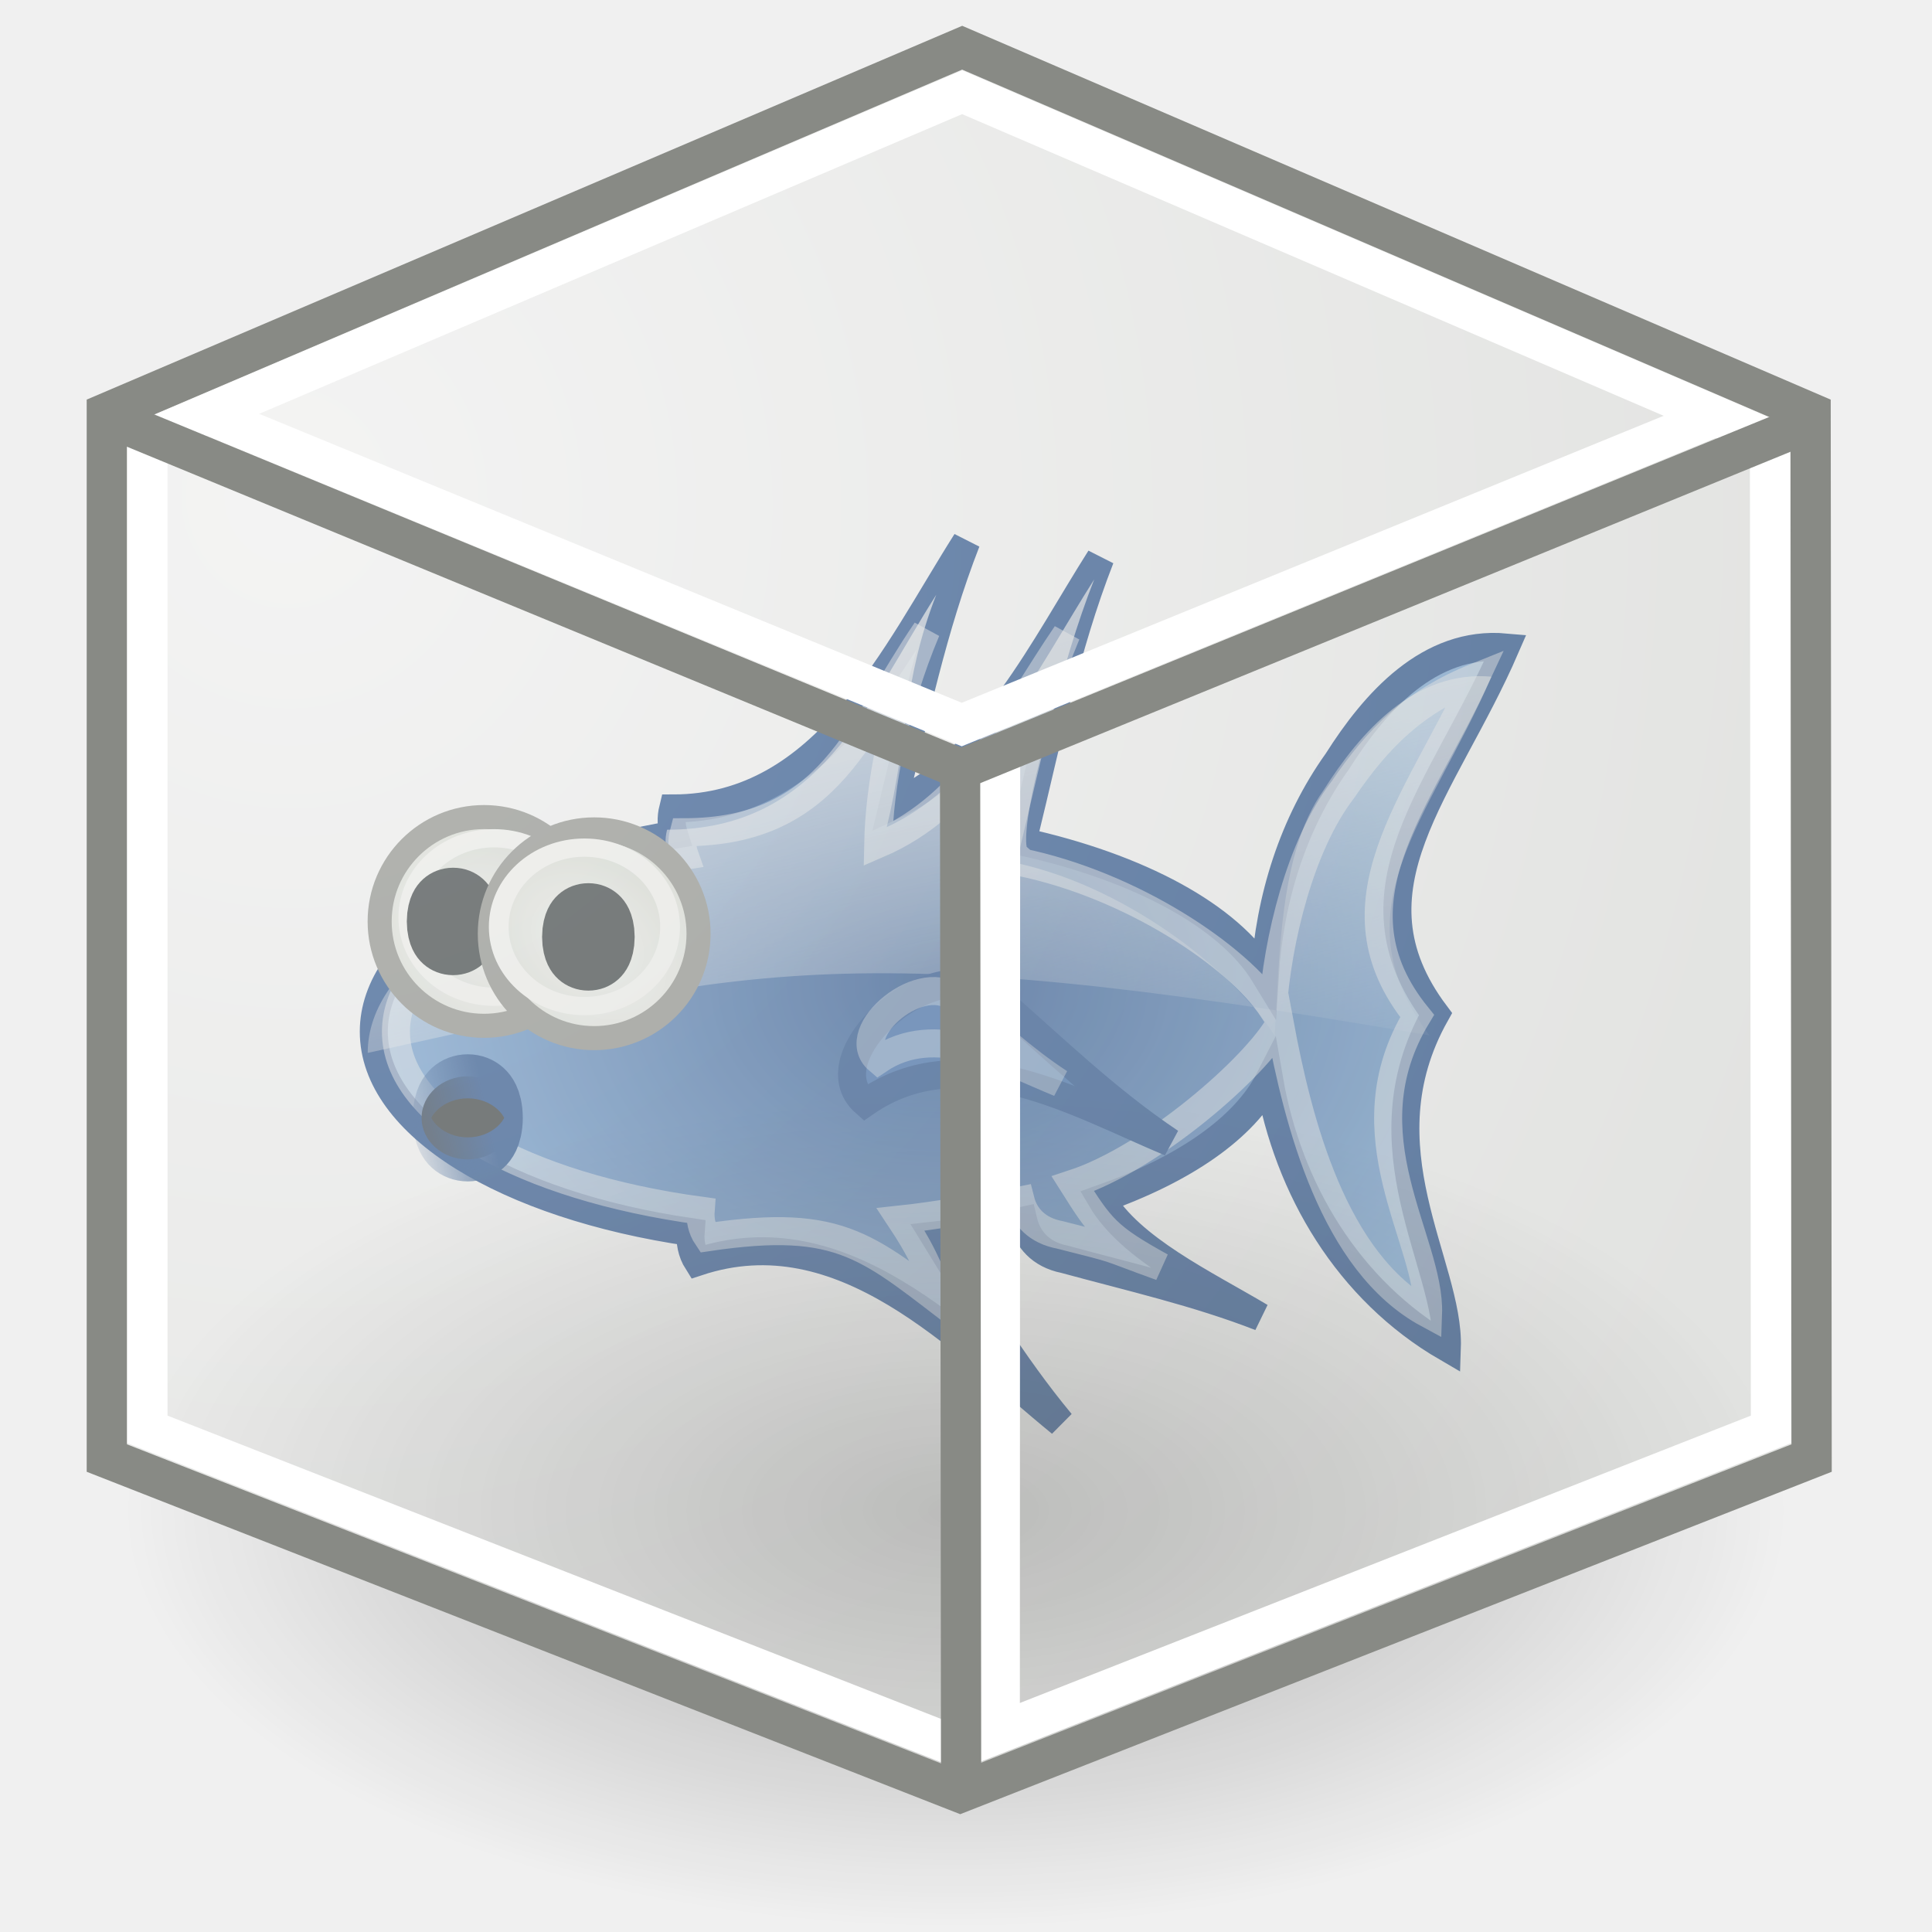
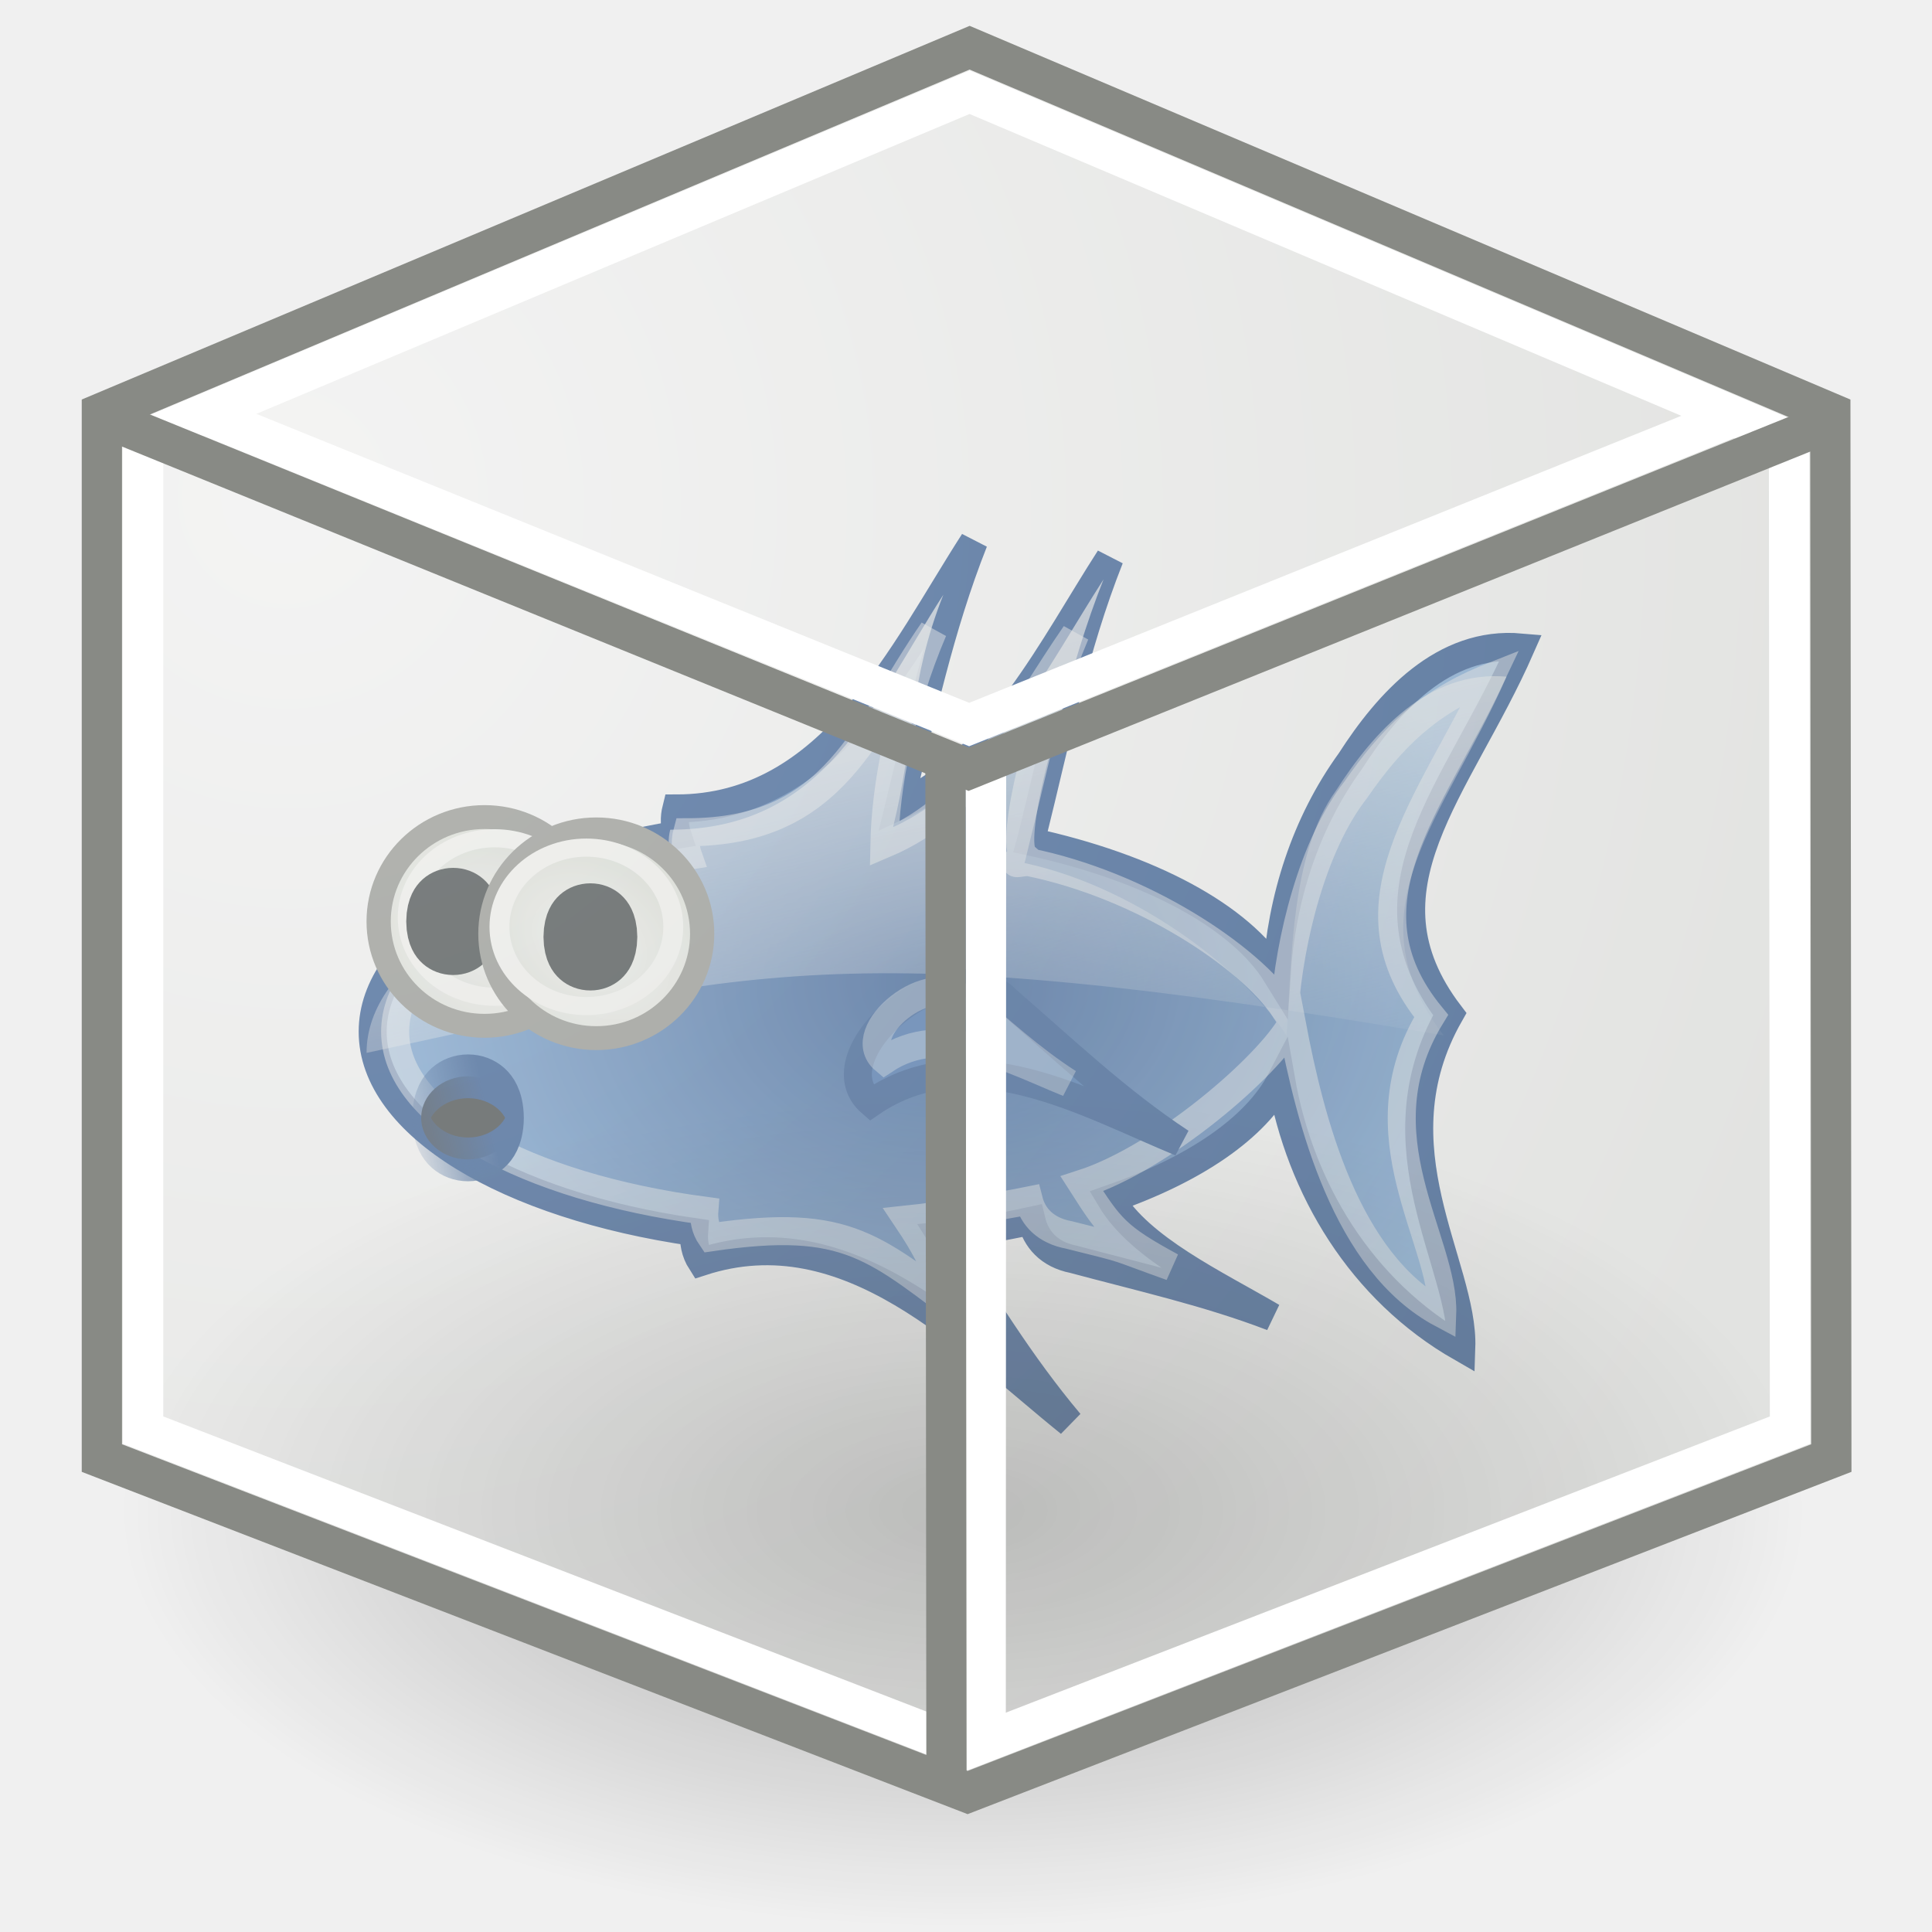
<svg xmlns="http://www.w3.org/2000/svg" xmlns:xlink="http://www.w3.org/1999/xlink" width="48px" height="48px" id="svg11300">
  <defs id="defs3">
    <linearGradient id="linearGradient3153">
      <stop style="stop-color:#f9f9f8;stop-opacity:0.392;" offset="0" id="stop3155" />
      <stop style="stop-color:#cdcfca;stop-opacity:0.392;" offset="1" id="stop3157" />
    </linearGradient>
    <linearGradient id="linearGradient6482">
      <stop style="stop-color:#000000;stop-opacity:1;" offset="0" id="stop6484" />
      <stop style="stop-color:#000000;stop-opacity:0;" offset="1" id="stop6486" />
    </linearGradient>
    <radialGradient xlink:href="#linearGradient6482" id="radialGradient6488" cx="13.03" cy="-7.007" fx="13.03" fy="-7.007" r="18.143" gradientTransform="matrix(1,0,0,0.3954545,0,-4.236042)" gradientUnits="userSpaceOnUse" />
-     <radialGradient xlink:href="#linearGradient3153" id="radialGradient3159" cx="8.042" cy="13.534" fx="8.042" fy="13.534" r="19.677" gradientTransform="matrix(0.2937957,2.05881,-1.95372,0.2786465,31.20826,-7.955566)" gradientUnits="userSpaceOnUse" />
+     <radialGradient xlink:href="#linearGradient3153" id="radialGradient3159" cx="8.042" cy="13.534" fx="8.042" fy="13.534" r="19.677" gradientTransform="matrix(0.2980508,2.05881,-1.982016,0.2786465,31.49862,-7.955566)" gradientUnits="userSpaceOnUse" />
    <linearGradient gradientUnits="userSpaceOnUse" y2="15.72" x2="-57.929" y1="13.032" x1="-52.961" id="linearGradient4761" xlink:href="#linearGradient4755" />
    <linearGradient id="linearGradient3657">
      <stop id="stop3659" offset="0" style="stop-color:#eeeeec;stop-opacity:1;" />
      <stop id="stop3661" offset="1" style="stop-color:#d3d7cf;stop-opacity:1" />
    </linearGradient>
    <linearGradient id="linearGradient4731">
      <stop id="stop4733" offset="0" style="stop-color:#204a87;stop-opacity:1" />
      <stop id="stop4735" offset="1" style="stop-color:#729fcf;stop-opacity:1" />
    </linearGradient>
    <linearGradient id="linearGradient4741">
      <stop id="stop4743" offset="0" style="stop-color:#eeeeec;stop-opacity:1;" />
      <stop id="stop4745" offset="1" style="stop-color:#eeeeec;stop-opacity:0;" />
    </linearGradient>
    <linearGradient id="linearGradient4755">
      <stop id="stop4757" offset="0" style="stop-color:#204a87;stop-opacity:1;" />
      <stop id="stop4759" offset="1" style="stop-color:#204a87;stop-opacity:0;" />
    </linearGradient>
-     <linearGradient xlink:href="#linearGradient4741" id="linearGradient2807" gradientUnits="userSpaceOnUse" gradientTransform="matrix(0.6958614,0,0,0.6958614,-7.025726,2.826234)" x1="32.857" y1="12" x2="38.857" y2="39.429" />
-     <radialGradient xlink:href="#linearGradient4731" id="radialGradient2810" gradientUnits="userSpaceOnUse" gradientTransform="matrix(0.6958614,0,0,0.5456603,7.090319,11.28117)" cx="23.359" cy="24.047" fx="23.359" fy="24.047" r="20.703" />
+     <linearGradient xlink:href="#linearGradient4741" id="linearGradient2807" gradientUnits="userSpaceOnUse" gradientTransform="matrix(0.7059395,0,0,0.6958614,-7.28911,2.826234)" x1="32.857" y1="12" x2="38.857" y2="39.429" />
+     <radialGradient xlink:href="#linearGradient4731" id="radialGradient2810" gradientUnits="userSpaceOnUse" gradientTransform="matrix(0.7059395,0,0,0.5456603,7.031377,11.28117)" cx="23.359" cy="24.047" fx="23.359" fy="24.047" r="20.703" />
    <radialGradient xlink:href="#linearGradient3657" id="radialGradient2812" gradientUnits="userSpaceOnUse" gradientTransform="matrix(0.9672135,0.8360656,-0.6539535,0.7565347,-4.280705,17.31065)" cx="-22.286" cy="-5.429" fx="-22.286" fy="-5.429" r="4.357" />
    <radialGradient xlink:href="#linearGradient3657" id="radialGradient2814" gradientUnits="userSpaceOnUse" gradientTransform="matrix(0.9672135,0.8360656,-0.6539535,0.7565347,-4.280705,17.31065)" cx="-22.286" cy="-5.429" fx="-22.286" fy="-5.429" r="4.357" />
    <radialGradient xlink:href="#linearGradient3657" id="radialGradient2816" gradientUnits="userSpaceOnUse" gradientTransform="matrix(0.9672135,0.8360656,-0.6539535,0.7565347,-4.280705,17.31065)" cx="-22.286" cy="-5.429" fx="-22.286" fy="-5.429" r="4.357" />
    <radialGradient xlink:href="#linearGradient3657" id="radialGradient2818" gradientUnits="userSpaceOnUse" gradientTransform="matrix(0.9672135,0.8360656,-0.6539535,0.7565347,-4.280705,17.31065)" cx="-22.286" cy="-5.429" fx="-22.286" fy="-5.429" r="4.357" />
  </defs>
  <g id="layer1">
-     <path style="fill:url(#radialGradient2810);fill-opacity:1;stroke:#204a87;stroke-width:0.696;stroke-miterlimit:4;stroke-dasharray:none;stroke-opacity:1" d="M 24.008,13.454 C 22.259,16.209 20.522,20.084 16.724,20.086 C 16.664,20.329 16.68,20.536 16.745,20.738 C 12.398,21.464 9.287,23.371 9.287,25.631 C 9.287,27.965 12.593,29.944 17.159,30.611 C 17.141,30.852 17.181,31.11 17.333,31.35 C 20.938,30.156 23.829,33.288 26.357,35.352 C 25.142,33.887 24.184,32.291 23.204,30.698 C 23.977,30.611 24.72,30.485 25.422,30.328 C 25.527,30.779 25.847,31.166 26.444,31.285 C 28.104,31.737 29.738,32.107 31.315,32.72 C 29.919,31.89 28.084,31.025 27.357,29.785 C 29.411,29.062 30.92,28.024 31.532,26.827 C 32.003,29.542 33.493,32.055 35.947,33.481 C 36.017,31.427 33.8,28.52 35.664,25.196 C 33.327,22.083 35.869,19.63 37.404,16.085 C 35.504,15.914 34.149,17.459 33.229,18.912 C 32.126,20.456 31.544,22.321 31.424,24.218 C 30.536,22.761 28.307,21.553 25.4,20.912 C 25.415,20.854 25.434,20.8 25.444,20.738 C 26.018,18.407 26.456,16.119 27.336,13.867 C 25.952,16.046 24.58,18.911 22.182,20.021 C 22.721,17.795 23.167,15.608 24.008,13.454 z " id="path2684" />
-     <path style="fill:url(#linearGradient2807);fill-opacity:1;stroke:#4e9a06;stroke-width:0.696;stroke-miterlimit:4;stroke-dasharray:none;stroke-opacity:0" d="M 23.261,14.777 C 21.512,17.532 20.371,20.612 16.573,20.614 C 16.513,20.857 16.529,21.064 16.595,21.267 C 12.247,21.992 9.136,23.899 9.136,26.159 C 18.575,24.107 20.721,23.178 35.513,25.724 C 33.176,22.611 35.519,20.357 37.054,16.812 C 35.155,16.641 33.8,18.186 32.879,19.639 C 31.777,21.183 31.791,23.843 31.671,25.74 C 30.783,24.283 28.156,22.081 25.25,21.441 C 25.265,21.382 25.284,21.328 25.293,21.267 C 25.867,18.935 26.306,16.648 27.185,14.395 C 25.801,16.574 24.43,19.439 22.031,20.549 C 22.57,18.323 22.42,16.932 23.261,14.777 z " id="path4719" />
-     <path style="opacity:0.466;fill:#eeeeec;fill-opacity:0;stroke:#eeeeec;stroke-width:0.696;stroke-miterlimit:4;stroke-dasharray:none;stroke-opacity:1" d="M 23.013,15.665 C 21.33,18.127 20.643,20.675 16.99,20.677 C 16.932,20.893 16.947,21.079 17.011,21.26 C 12.829,21.907 9.837,23.612 9.837,25.631 C 9.837,27.715 13.017,29.483 17.408,30.079 C 17.392,30.295 17.429,30.525 17.575,30.74 C 20.973,30.235 21.575,30.995 24.006,32.838 C 22.837,31.53 23.322,31.721 22.379,30.298 C 23.123,30.22 24.681,29.967 25.356,29.827 C 25.458,30.23 25.765,30.575 26.339,30.682 C 27.936,31.086 27.328,30.924 28.845,31.472 C 27.503,30.73 27.354,30.52 26.655,29.412 C 28.631,28.766 31.207,26.503 31.796,25.434 C 32.249,27.859 33.119,31.369 35.48,32.644 C 35.547,30.809 33.414,28.211 35.208,25.242 C 32.96,22.461 35.194,19.988 36.67,16.821 C 35.124,17.441 34.243,18.33 33.357,19.628 C 32.297,21.007 31.737,23.376 31.621,25.071 C 30.767,23.769 28.131,21.987 25.335,21.415 C 25.069,21.433 24.876,21.526 25.237,21.26 C 24.875,20.934 25.648,17.766 26.494,15.753 C 25.163,17.7 24.125,19.978 21.818,20.97 C 21.845,19.543 22.204,17.59 23.013,15.665 z " id="path4749" />
-     <path style="fill:url(#radialGradient2818);fill-opacity:1;stroke:#888a85;stroke-width:0.889;stroke-miterlimit:4;stroke-dasharray:none;stroke-opacity:1" id="path4693" d="M -18.571 -6.143 A 3.857 3.857 0 1 1  -26.286,-6.143 A 3.857 3.857 0 1 1  -18.571 -6.143 z" transform="matrix(0.6722004,0,0,0.6722004,27.1018,27.02233)" />
-     <path style="fill:url(#radialGradient2816);fill-opacity:1;stroke:#eeeeec;stroke-width:0.889;stroke-miterlimit:4;stroke-dasharray:none;stroke-opacity:1" id="path4763" d="M -18.571 -6.143 A 3.857 3.857 0 1 1  -26.286,-6.143 A 3.857 3.857 0 1 1  -18.571 -6.143 z" transform="matrix(0.5518357,0,0,0.5102382,24.64941,25.92907)" />
-     <path style="fill:#2e3436;fill-opacity:1;stroke:#2e3436;stroke-width:1.244;stroke-miterlimit:4;stroke-dasharray:none;stroke-opacity:1" id="path4699" d="M -50.857 13.714 A 3.143 1.143 0 1 1  -57.143,13.714 A 3.143 1.143 0 1 1  -50.857 13.714 z" transform="matrix(0.305477,0,0,0.7560367,27.75284,12.5246)" />
-     <path style="fill:url(#radialGradient2814);fill-opacity:1;stroke:#888a85;stroke-width:0.889;stroke-miterlimit:4;stroke-dasharray:none;stroke-opacity:1" id="path3655" d="M -18.571 -6.143 A 3.857 3.857 0 1 1  -26.286,-6.143 A 3.857 3.857 0 1 1  -18.571 -6.143 z" transform="matrix(0.6722004,0,0,0.6722004,29.83862,27.32843)" />
-     <path style="fill:url(#radialGradient2812);fill-opacity:1;stroke:#eeeeec;stroke-width:0.889;stroke-miterlimit:4;stroke-dasharray:none;stroke-opacity:1" id="path4765" d="M -18.571 -6.143 A 3.857 3.857 0 1 1  -26.286,-6.143 A 3.857 3.857 0 1 1  -18.571 -6.143 z" transform="matrix(0.5518357,0,0,0.5102382,26.89617,26.16142)" />
-     <path style="fill:#2e3436;fill-opacity:1;stroke:#2e3436;stroke-width:1.244;stroke-miterlimit:4;stroke-dasharray:none;stroke-opacity:1" id="path4697" d="M -50.857 13.714 A 3.143 1.143 0 1 1  -57.143,13.714 A 3.143 1.143 0 1 1  -50.857 13.714 z" transform="matrix(0.305477,0,0,0.7560367,31.11384,12.90871)" />
-     <path style="fill:#3465a4;fill-opacity:1;stroke:#204a87;stroke-width:0.696;stroke-miterlimit:4;stroke-dasharray:none;stroke-opacity:1" d="M 29.076,28.384 C 26.743,27.407 23.911,25.718 21.494,27.399 C 20.13,26.203 23.407,23.366 24.823,24.852 C 26.221,26.08 27.519,27.341 29.076,28.384 z " id="path4683" />
-     <path style="opacity:0.35;fill:#3465a4;fill-opacity:1;stroke:#eeeeec;stroke-width:0.696;stroke-miterlimit:4;stroke-dasharray:none;stroke-opacity:1" d="M 26.322,26.904 C 24.937,26.339 23.256,25.364 21.821,26.335 C 21.012,25.645 22.957,24.007 23.797,24.865 C 24.627,25.574 25.398,26.301 26.322,26.904 z " id="path4753" />
-     <path style="fill:#2e3436;fill-opacity:1;stroke:url(#linearGradient4761);stroke-width:1.212;stroke-miterlimit:4;stroke-dasharray:none;stroke-opacity:1" id="path4691" d="M -50.857 13.714 A 3.143 1.143 0 1 1  -57.143,13.714 A 3.143 1.143 0 1 1  -50.857 13.714 z" transform="matrix(0.3648401,0,0,0.9029566,31.32259,15.38956)" />
-     <path style="opacity:0.3;fill:url(#radialGradient6488);fill-opacity:1;fill-rule:evenodd;stroke:none;stroke-width:1;stroke-linecap:round;stroke-linejoin:round;stroke-miterlimit:4;stroke-dasharray:none;stroke-dashoffset:0;stroke-opacity:1" id="path5511" d="M 31.173 -7.007 A 18.143 7.175 0 1 1  -5.113,-7.007 A 18.143 7.175 0 1 1  31.173 -7.007 z" transform="matrix(1.139425,0,0,1.445501,8.901257,47.65406)" />
-     <path style="fill:url(#radialGradient3159);fill-opacity:1;fill-rule:evenodd;stroke:#888a85;stroke-width:1;stroke-linecap:butt;stroke-linejoin:miter;stroke-miterlimit:4;stroke-dasharray:none;stroke-dashoffset:0;stroke-opacity:1" d="M 23.905,1.185 L 2.654,10.258 L 2.654,36.225 L 23.856,44.536 L 45.009,36.225 L 44.984,10.258 L 23.905,1.185 z " id="rect2370" />
-     <path style="fill:none;fill-opacity:1;fill-rule:evenodd;stroke:#ffffff;stroke-width:1.271;stroke-linecap:butt;stroke-linejoin:miter;stroke-miterlimit:4;stroke-dasharray:none;stroke-dashoffset:0;stroke-opacity:1" id="path8463" d="M 128.531,-61.562 L 102.812,-50.594 L 102.812,-19.344 L 128.469,-9.281 L 154.062,-19.344 L 154.031,-50.594 L 128.531,-61.562 z " transform="matrix(0.7870843,0,0,0.7868689,-77.25995,50.73286)" />
-     <path id="path17284" d="M 5.142,10.289 L 23.895,18.001 L 42.482,10.401" style="fill:none;fill-rule:evenodd;stroke:#ffffff;stroke-width:1;stroke-linecap:butt;stroke-linejoin:miter;stroke-miterlimit:4;stroke-dasharray:none;stroke-opacity:1" />
-     <path id="path18255" d="M 24.846,18.999 L 24.838,43.122" style="fill:none;fill-rule:evenodd;stroke:#ffffff;stroke-width:1;stroke-linecap:butt;stroke-linejoin:miter;stroke-miterlimit:4;stroke-dasharray:none;stroke-opacity:1" />
-     <path style="fill:none;fill-rule:evenodd;stroke:#888a85;stroke-width:1;stroke-linecap:butt;stroke-linejoin:miter;stroke-miterlimit:4;stroke-dasharray:none;stroke-opacity:1" d="M 3.087,10.53 L 23.88,19.111 L 44.828,10.543" id="path8465" />
-     <path style="fill:none;fill-rule:evenodd;stroke:#888a85;stroke-width:1;stroke-linecap:butt;stroke-linejoin:miter;stroke-miterlimit:4;stroke-dasharray:none;stroke-opacity:1" d="M 23.853,18.845 L 23.878,44.168" id="path9436" />
+     <path style="fill:url(#radialGradient2810);fill-opacity:1;stroke:#204a87;stroke-width:0.696;stroke-miterlimit:4;stroke-dasharray:none;stroke-opacity:1" d="M 24.195,13.454 C 22.42,16.209 20.657,20.084 16.804,20.086 C 16.743,20.329 16.759,20.536 16.826,20.738 C 12.416,21.464 9.259,23.371 9.259,25.631 C 9.259,27.965 12.614,29.944 17.245,30.611 C 17.228,30.852 17.268,31.11 17.422,31.35 C 21.079,30.156 24.012,33.288 26.577,35.352 C 25.344,33.887 24.373,32.291 23.378,30.698 C 24.163,30.611 24.916,30.485 25.628,30.328 C 25.735,30.779 26.059,31.166 26.665,31.285 C 28.349,31.737 30.007,32.107 31.607,32.72 C 30.191,31.89 28.329,31.025 27.592,29.785 C 29.675,29.062 31.206,28.024 31.828,26.827 C 32.305,29.542 33.816,32.055 36.306,33.481 C 36.377,31.427 34.127,28.52 36.019,25.196 C 33.648,22.083 36.227,19.63 37.784,16.085 C 35.857,15.914 34.482,17.459 33.548,18.912 C 32.43,20.456 31.839,22.321 31.717,24.218 C 30.817,22.761 28.555,21.553 25.606,20.912 C 25.622,20.854 25.641,20.8 25.651,20.738 C 26.233,18.407 26.678,16.119 27.57,13.867 C 26.166,16.046 24.775,18.911 22.341,20.021 C 22.888,17.795 23.341,15.608 24.195,13.454 z" id="path2684" />
+     <path style="fill:url(#linearGradient2807);fill-opacity:1;stroke:#4e9a06;stroke-width:0.696;stroke-miterlimit:4;stroke-dasharray:none;stroke-opacity:0" d="M 23.437,14.777 C 21.662,17.532 20.504,20.612 16.651,20.614 C 16.591,20.857 16.607,21.064 16.673,21.267 C 12.263,21.992 9.107,23.899 9.107,26.159 C 18.683,24.107 20.859,23.178 35.866,25.724 C 33.495,22.611 35.872,20.357 37.429,16.812 C 35.502,16.641 34.128,18.186 33.194,19.639 C 32.075,21.183 32.09,23.843 31.968,25.74 C 31.067,24.283 28.402,22.081 25.454,21.441 C 25.469,21.382 25.488,21.328 25.498,21.267 C 26.08,18.935 26.525,16.648 27.417,14.395 C 26.013,16.574 24.622,19.439 22.189,20.549 C 22.736,18.323 22.583,16.932 23.437,14.777 z" id="path4719" />
+     <path style="opacity:0.466;fill:#eeeeec;fill-opacity:0;stroke:#eeeeec;stroke-width:0.696;stroke-miterlimit:4;stroke-dasharray:none;stroke-opacity:1" d="M 23.184,15.665 C 21.478,18.127 20.78,20.675 17.074,20.677 C 17.016,20.893 17.031,21.079 17.095,21.26 C 12.853,21.907 9.817,23.612 9.817,25.631 C 9.817,27.715 13.044,29.483 17.499,30.079 C 17.482,30.295 17.52,30.525 17.668,30.74 C 21.115,30.235 21.726,30.995 24.192,32.838 C 23.006,31.53 23.498,31.721 22.542,30.298 C 23.296,30.22 24.877,29.967 25.562,29.827 C 25.665,30.23 25.976,30.575 26.559,30.682 C 28.179,31.086 27.562,30.924 29.101,31.472 C 27.739,30.73 27.588,30.52 26.88,29.412 C 28.884,28.766 31.497,26.503 32.095,25.434 C 32.554,27.859 33.437,31.369 35.832,32.644 C 35.9,30.809 33.736,28.211 35.556,25.242 C 33.276,22.461 35.542,19.988 37.039,16.821 C 35.471,17.441 34.577,18.33 33.679,19.628 C 32.603,21.007 32.035,23.376 31.917,25.071 C 31.051,23.769 28.377,21.987 25.541,21.415 C 25.27,21.433 25.075,21.526 25.44,21.26 C 25.073,20.934 25.858,17.766 26.716,15.753 C 25.366,17.7 24.313,19.978 21.972,20.97 C 21.999,19.543 22.364,17.59 23.184,15.665 z" id="path4749" />
+     <path style="fill:url(#radialGradient2818);fill-opacity:1;stroke:#888a85;stroke-width:0.883;stroke-miterlimit:4;stroke-dasharray:none;stroke-opacity:1" id="path4693" d="M -18.571,-6.143 A 3.857,3.857 0 1 1 -26.286,-6.143 A 3.857,3.857 0 1 1 -18.571,-6.143 z" transform="matrix(0.6819358,0,0,0.6722004,27.33269,27.02233)" />
+     <path style="fill:url(#radialGradient2816);fill-opacity:1;stroke:#eeeeec;stroke-width:0.883;stroke-miterlimit:4;stroke-dasharray:none;stroke-opacity:1" id="path4763" d="M -18.571,-6.143 A 3.857,3.857 0 1 1 -26.286,-6.143 A 3.857,3.857 0 1 1 -18.571,-6.143 z" transform="matrix(0.5598279,0,0,0.5102382,24.84478,25.92907)" />
+     <path style="fill:#2e3436;fill-opacity:1;stroke:#2e3436;stroke-width:1.235;stroke-miterlimit:4;stroke-dasharray:none;stroke-opacity:1" id="path4699" d="M -50.857,13.714 A 3.143,1.143 0 1 1 -57.143,13.714 A 3.143,1.143 0 1 1 -50.857,13.714 z" transform="matrix(0.3099012,0,0,0.7560367,27.99315,12.5246)" />
+     <path style="fill:url(#radialGradient2814);fill-opacity:1;stroke:#888a85;stroke-width:0.883;stroke-miterlimit:4;stroke-dasharray:none;stroke-opacity:1" id="path3655" d="M -18.571,-6.143 A 3.857,3.857 0 1 1 -26.286,-6.143 A 3.857,3.857 0 1 1 -18.571,-6.143 z" transform="matrix(0.6819358,0,0,0.6722004,30.10914,27.32843)" />
+     <path style="fill:url(#radialGradient2812);fill-opacity:1;stroke:#eeeeec;stroke-width:0.883;stroke-miterlimit:4;stroke-dasharray:none;stroke-opacity:1" id="path4765" d="M -18.571,-6.143 A 3.857,3.857 0 1 1 -26.286,-6.143 A 3.857,3.857 0 1 1 -18.571,-6.143 z" transform="matrix(0.5598279,0,0,0.5102382,27.12407,26.16142)" />
+     <path style="fill:#2e3436;fill-opacity:1;stroke:#2e3436;stroke-width:1.235;stroke-miterlimit:4;stroke-dasharray:none;stroke-opacity:1" id="path4697" d="M -50.857,13.714 A 3.143,1.143 0 1 1 -57.143,13.714 A 3.143,1.143 0 1 1 -50.857,13.714 z" transform="matrix(0.3099012,0,0,0.7560367,31.40283,12.90871)" />
+     <path style="fill:#3465a4;fill-opacity:1;stroke:#204a87;stroke-width:0.696;stroke-miterlimit:4;stroke-dasharray:none;stroke-opacity:1" d="M 29.336,28.384 C 26.969,27.407 24.095,25.718 21.643,27.399 C 20.26,26.203 23.584,23.366 25.021,24.852 C 26.439,26.08 27.756,27.341 29.336,28.384 z" id="path4683" />
+     <path style="opacity:0.35;fill:#3465a4;fill-opacity:1;stroke:#eeeeec;stroke-width:0.696;stroke-miterlimit:4;stroke-dasharray:none;stroke-opacity:1" d="M 26.542,26.904 C 25.137,26.339 23.431,25.364 21.976,26.335 C 21.154,25.645 23.128,24.007 23.98,24.865 C 24.822,25.574 25.604,26.301 26.542,26.904 z" id="path4753" />
+     <path style="fill:#2e3436;fill-opacity:1;stroke:url(#linearGradient4761);stroke-width:1.204;stroke-miterlimit:4;stroke-dasharray:none;stroke-opacity:1" id="path4691" d="M -50.857,13.714 A 3.143,1.143 0 1 1 -57.143,13.714 A 3.143,1.143 0 1 1 -50.857,13.714 z" transform="matrix(0.370124,0,0,0.9029566,31.6146,15.38956)" />
+     <path style="opacity:0.3;fill:url(#radialGradient6488);fill-opacity:1;fill-rule:evenodd;stroke:none;stroke-width:1;stroke-linecap:round;stroke-linejoin:round;stroke-miterlimit:4;stroke-dasharray:none;stroke-dashoffset:0;stroke-opacity:1" id="path5511" d="M 31.173,-7.007 A 18.143,7.175 0 1 1 -5.113,-7.007 A 18.143,7.175 0 1 1 31.173,-7.007 z" transform="matrix(1.155928,0,0,1.445501,8.868542,47.65406)" />
+     <path style="fill:url(#radialGradient3159);fill-opacity:1;fill-rule:evenodd;stroke:#888a85;stroke-width:1;stroke-linecap:butt;stroke-linejoin:miter;stroke-miterlimit:4;stroke-dasharray:none;stroke-dashoffset:0;stroke-opacity:1" d="M 24.09,1.185 L 2.531,10.258 L 2.531,36.225 L 24.04,44.536 L 45.499,36.225 L 45.474,10.258 L 24.09,1.185 z" id="rect2370" />
+     <path style="fill:none;fill-opacity:1;fill-rule:evenodd;stroke:#ffffff;stroke-width:1.261;stroke-linecap:butt;stroke-linejoin:miter;stroke-miterlimit:4;stroke-dasharray:none;stroke-dashoffset:0;stroke-opacity:1" id="path8463" d="M 128.531,-61.562 L 102.812,-50.594 L 102.812,-19.344 L 128.469,-9.281 L 154.062,-19.344 L 154.031,-50.594 L 128.531,-61.562 z" transform="matrix(0.7984835,0,0,0.7872916,-78.54052,50.75888)" />
+     <path id="path17284" d="M 5.055,10.289 L 24.079,18.001 L 42.935,10.401" style="fill:none;fill-rule:evenodd;stroke:#ffffff;stroke-width:1;stroke-linecap:butt;stroke-linejoin:miter;stroke-miterlimit:4;stroke-dasharray:none;stroke-opacity:1" />
+     <path id="path18255" d="M 24.498,18.952 L 24.489,43.076" style="fill:none;fill-rule:evenodd;stroke:#ffffff;stroke-width:1;stroke-linecap:butt;stroke-linejoin:miter;stroke-miterlimit:4;stroke-dasharray:none;stroke-opacity:1" />
+     <path style="fill:none;fill-rule:evenodd;stroke:#888a85;stroke-width:1;stroke-linecap:butt;stroke-linejoin:miter;stroke-miterlimit:4;stroke-dasharray:none;stroke-opacity:1" d="M 2.97,10.53 L 24.065,19.111 L 45.315,10.543" id="path8465" />
+     <path style="fill:none;fill-rule:evenodd;stroke:#888a85;stroke-width:1;stroke-linecap:butt;stroke-linejoin:miter;stroke-miterlimit:4;stroke-dasharray:none;stroke-opacity:1" d="M 23.49,18.798 L 23.515,44.121" id="path9436" />
  </g>
</svg>
